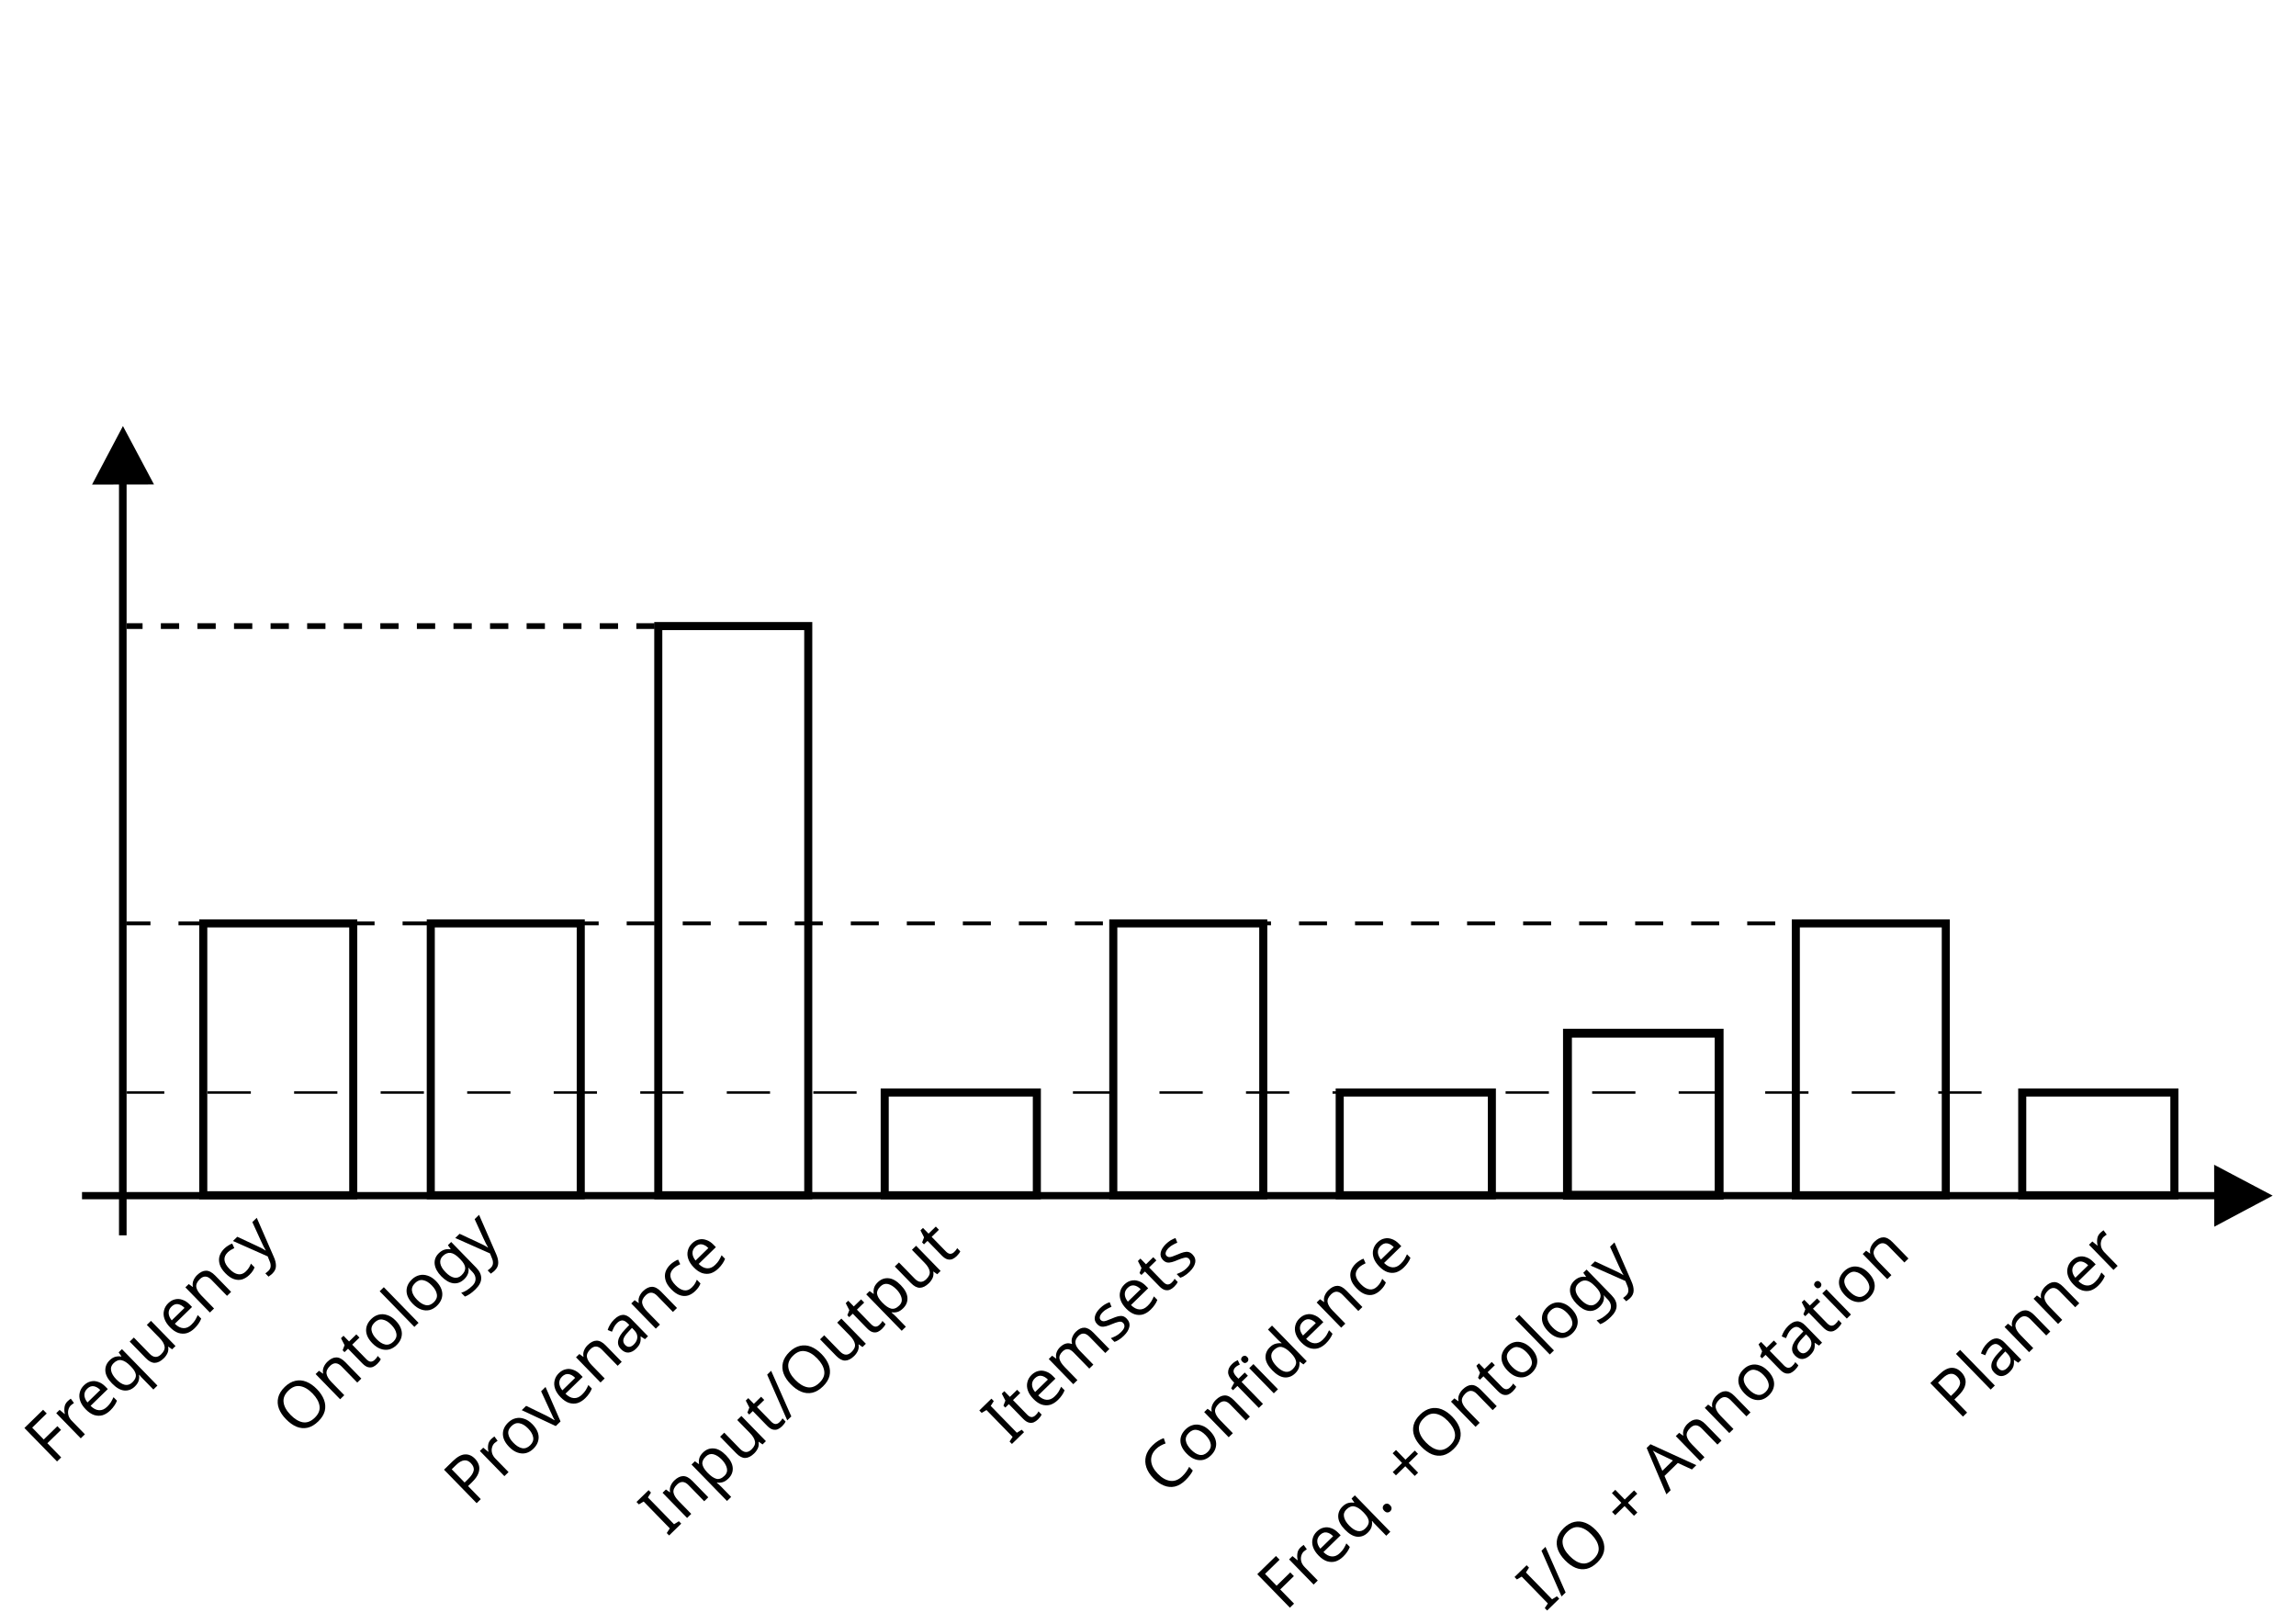
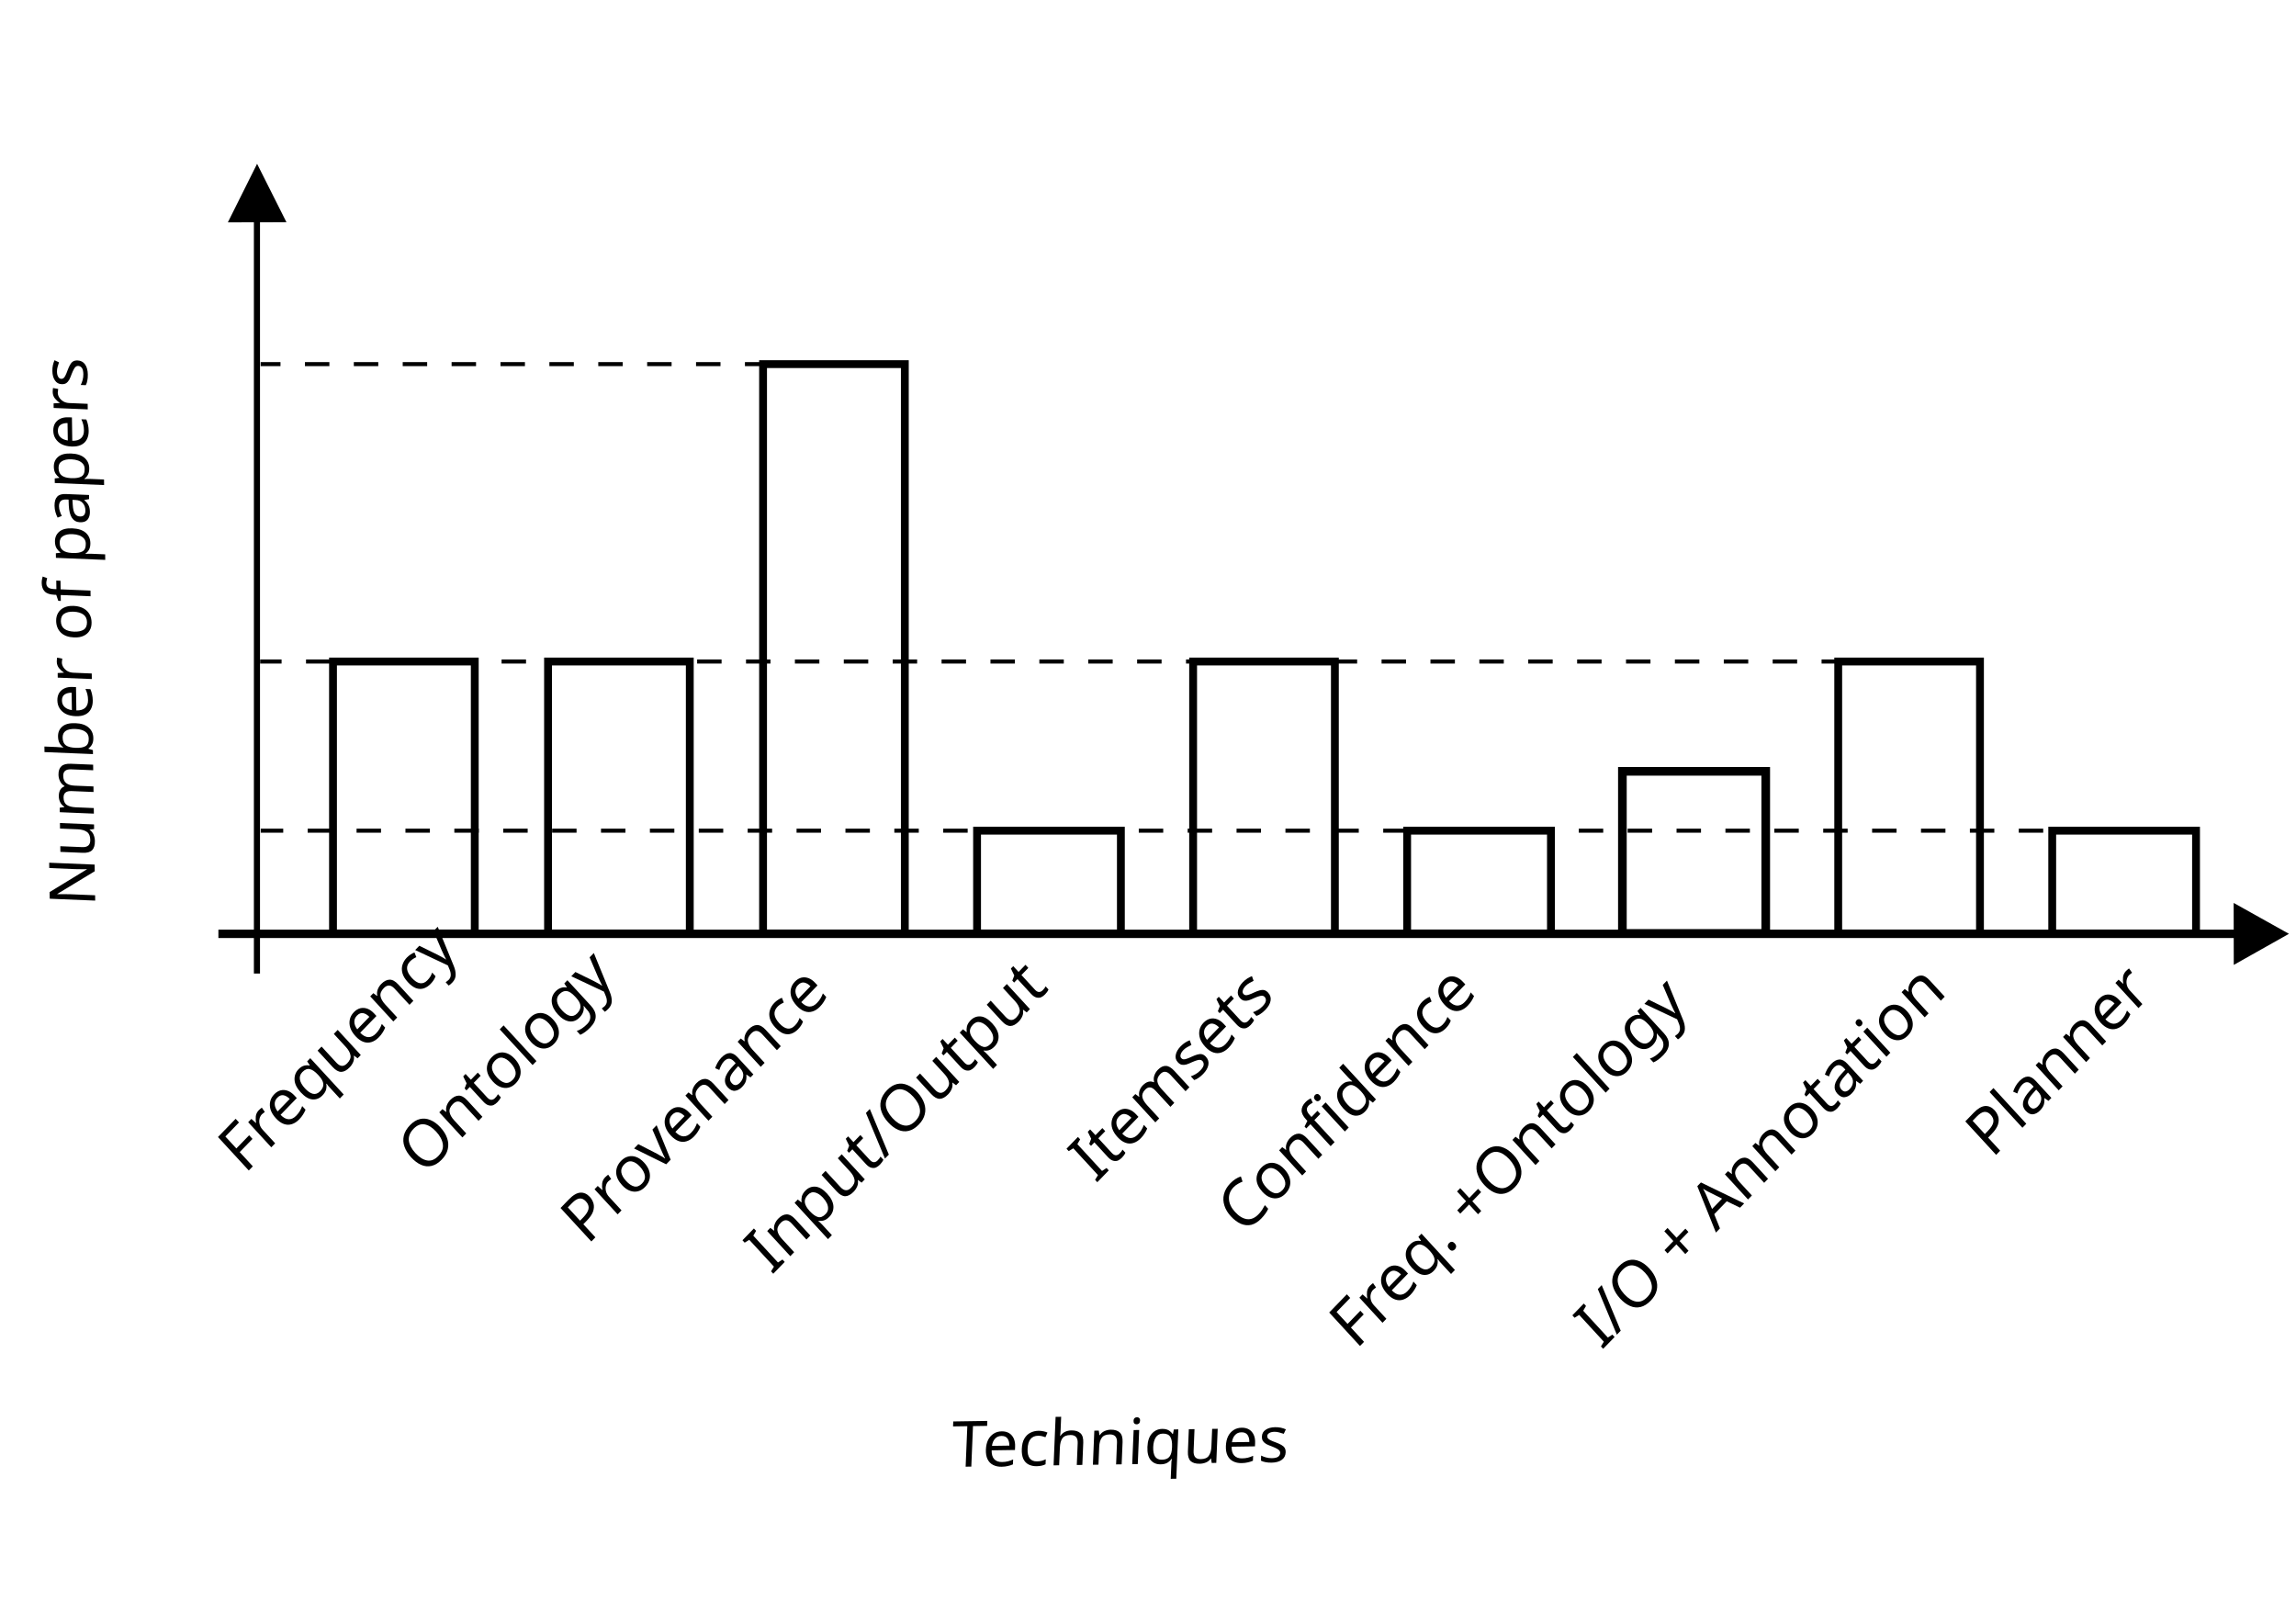
<svg xmlns="http://www.w3.org/2000/svg" id="svg8" version="1.1" viewBox="0 0 297 210" height="210mm" width="297mm">
  <defs id="defs2" />
-   <g transform="translate(0,-87)" id="layer1">
-     <path transform="matrix(1.047905,0,0,0.7416005,-8.353285,42.18188)" id="path10" d="m 18.095,268.953 c 73.435,0 146.87,0 191.353,0 44.483,0 60.014,0 75.546,0" style="fill:none;stroke:#000000;stroke-width:1.265;stroke-linecap:butt;stroke-linejoin:miter;stroke-miterlimit:4;stroke-dasharray:none;stroke-opacity:1" />
-     <path transform="matrix(0.7775656,0,0,0.5303414,-3.461553,97.65666)" id="path14" d="m 24.88,281.167 c 0,-61.07 0,-122.14 0,-183.21" style="fill:none;stroke:#000000;stroke-width:1.265;stroke-linecap:butt;stroke-linejoin:miter;stroke-miterlimit:4;stroke-dasharray:none;stroke-opacity:1" />
-     <rect y="167.971" x="85.152" height="73.616" width="19.4" id="rect4526" style="fill:none;fill-opacity:1;stroke:#000000;stroke-width:1.042;stroke-miterlimit:4;stroke-dasharray:none;stroke-opacity:1" />
-     <rect y="206.425" x="26.294" height="35.161" width="19.4" id="rect4526-3" style="fill:none;fill-opacity:1;stroke:#000000;stroke-width:1.042;stroke-miterlimit:4;stroke-dasharray:none;stroke-opacity:1" />
-     <rect y="206.425" x="232.298" height="35.161" width="19.4" id="rect4526-3-6" style="fill:none;fill-opacity:1;stroke:#000000;stroke-width:1.042;stroke-miterlimit:4;stroke-dasharray:none;stroke-opacity:1" />
-     <rect y="206.425" x="55.723" height="35.161" width="19.4" id="rect4526-3-7" style="fill:none;fill-opacity:1;stroke:#000000;stroke-width:1.042;stroke-miterlimit:4;stroke-dasharray:none;stroke-opacity:1" />
-     <rect y="206.425" x="144.01" height="35.161" width="19.4" id="rect4526-3-5" style="fill:none;fill-opacity:1;stroke:#000000;stroke-width:1.042;stroke-miterlimit:4;stroke-dasharray:none;stroke-opacity:1" />
-     <rect y="228.299" x="114.441" height="13.288" width="19.681" id="rect4526-3-5-3" style="fill:none;fill-opacity:1;stroke:#000000;stroke-width:1.042;stroke-miterlimit:4;stroke-dasharray:none;stroke-opacity:1" />
-     <rect y="228.299" x="261.587" height="13.288" width="19.681" id="rect4526-3-5-3-5" style="fill:none;fill-opacity:1;stroke:#000000;stroke-width:1.042;stroke-miterlimit:4;stroke-dasharray:none;stroke-opacity:1" />
-     <rect y="228.299" x="173.299" height="13.288" width="19.681" id="rect4526-3-5-3-6" style="fill:none;fill-opacity:1;stroke:#000000;stroke-width:1.042;stroke-miterlimit:4;stroke-dasharray:none;stroke-opacity:1" />
-     <rect y="220.626" x="202.76" height="20.961" width="19.618" id="rect4526-3-5-2" style="fill:none;fill-opacity:1;stroke:#000000;stroke-width:1.148;stroke-miterlimit:4;stroke-dasharray:none;stroke-opacity:1" />
-     <path transform="matrix(0.6959825,-0.01404504,0.01289502,0.7580524,-24.39369,73.67632)" d="m 60.618,100.671 -4.568,-0.077 -4.568,-0.077 2.351,-3.918 2.351,-3.918 2.217,3.994 z" id="path4621" style="fill:#000000;fill-opacity:1;stroke:#000000;stroke-width:1.372;stroke-miterlimit:4;stroke-dasharray:none;stroke-opacity:1" />
-     <path transform="matrix(0.01404504,0.6959825,-0.7580524,0.01289502,362.4073,201.3403)" d="m 60.618,100.671 -4.568,-0.077 -4.568,-0.077 2.351,-3.918 2.351,-3.918 2.217,3.994 z" id="path4621-9" style="fill:#000000;fill-opacity:1;stroke:#000000;stroke-width:1.372;stroke-miterlimit:4;stroke-dasharray:none;stroke-opacity:1" />
-     <path transform="matrix(1.241406,0,0,1,-16.31938,0)" id="path4638" d="m 26.294,206.425 c 63.238,0 126.476,0 189.713,0" style="fill:none;stroke:#000000;stroke-width:0.486;stroke-linecap:butt;stroke-linejoin:miter;stroke-opacity:1;stroke-miterlimit:4;stroke-dasharray:2.919,2.919;stroke-dashoffset:0.389" />
-     <path transform="matrix(2.962911,0,0,1,-322.6753,0)" id="path4642" d="m 114.441,228.299 c 28.653,0 57.306,0 85.959,0" style="fill:none;stroke:#000000;stroke-width:0.315;stroke-linecap:butt;stroke-linejoin:miter;stroke-opacity:1;stroke-miterlimit:4;stroke-dasharray:1.889,1.889;stroke-dashoffset:0.252" />
-     <path transform="matrix(0.5291088,0,0,1,-28.66296,0)" id="path4646" d="m 85.152,167.971 c 55.079,0 110.157,0 165.235,0" style="fill:none;stroke:#000000;stroke-width:0.745;stroke-linecap:butt;stroke-linejoin:miter;stroke-opacity:1;stroke-miterlimit:4;stroke-dasharray:4.471,4.471;stroke-dashoffset:0.596" />
-     <flowRoot transform="matrix(0.2645833,0,0,0.2645833,0,87)" style="font-style:normal;font-weight:normal;font-size:16px;line-height:1.25;font-family:sans-serif;letter-spacing:0px;word-spacing:0px;fill:#000000;fill-opacity:1;stroke:none" id="flowRoot4650" xml:space="preserve">
-       <flowRegion id="flowRegion4652">
-         <rect y="519.868" x="19.344" height="36.874" width="32.038" id="rect4654" />
-       </flowRegion>
-       <flowPara style="font-size:32px" id="flowPara4656">3111</flowPara>
-     </flowRoot>
-     <flowRoot style="font-style:normal;font-weight:normal;font-size:16px;line-height:1.25;font-family:sans-serif;letter-spacing:0px;word-spacing:0px;fill:#000000;fill-opacity:1;stroke:none" id="flowRoot4650-1" xml:space="preserve" transform="matrix(0.2645833,0,0,0.2645833,0.3619157,64.19802)">
-       <flowRegion id="flowRegion4652-2">
-         <rect y="519.868" x="19.344" height="36.874" width="32.038" id="rect4654-7" />
-       </flowRegion>
-       <flowPara style="font-size:32px" id="flowPara4656-0">3</flowPara>
-     </flowRoot>
-     <flowRoot style="font-style:normal;font-weight:normal;font-size:16px;line-height:1.25;font-family:sans-serif;letter-spacing:0px;word-spacing:0px;fill:#000000;fill-opacity:1;stroke:none" id="flowRoot4650-1-9" xml:space="preserve" transform="matrix(0.2645833,0,0,0.2645833,0.07666184,86.58921)">
-       <flowRegion id="flowRegion4652-2-3">
-         <rect y="519.868" x="19.344" height="36.874" width="32.038" id="rect4654-7-6" />
-       </flowRegion>
-       <flowPara style="font-size:32px" id="flowPara4656-0-0">1</flowPara>
-     </flowRoot>
-     <flowRoot style="font-style:normal;font-weight:normal;font-size:16px;line-height:1.25;font-family:sans-serif;letter-spacing:0px;word-spacing:0px;fill:#000000;fill-opacity:1;stroke:none" id="flowRoot4650-1-6" xml:space="preserve" transform="matrix(0.2645833,0,0,0.2645833,0.3123064,25.97307)">
-       <flowRegion id="flowRegion4652-2-2">
-         <rect y="519.868" x="19.344" height="36.874" width="32.038" id="rect4654-7-61" />
-       </flowRegion>
-       <flowPara style="font-size:32px" id="flowPara4656-0-8">7</flowPara>
-     </flowRoot>
-     <text transform="rotate(-44.24741)" id="text4732" y="202.869" x="-188.136" style="font-style:normal;font-weight:normal;font-size:4.233px;line-height:1.25;font-family:sans-serif;letter-spacing:0px;word-spacing:0px;fill:#000000;fill-opacity:1;stroke:none;stroke-width:0.265" xml:space="preserve">
-       <tspan style="font-size:8.467px;stroke-width:0.265" y="202.869" x="-188.136" id="tspan4730">Frequency</tspan>
-     </text>
-     <text transform="rotate(-44.24741)" id="text4732-7" y="222.657" x="-162.792" style="font-style:normal;font-weight:normal;font-size:4.233px;line-height:1.25;font-family:sans-serif;letter-spacing:0px;word-spacing:0px;fill:#000000;fill-opacity:1;stroke:none;stroke-width:0.265" xml:space="preserve">
-       <tspan style="font-size:8.467px;stroke-width:0.265" y="222.657" x="-162.792" id="tspan4730-9">Ontology</tspan>
-     </text>
-     <text transform="rotate(-44.24741)" id="text4732-7-2" y="244.605" x="-153.019" style="font-style:normal;font-weight:normal;font-size:4.233px;line-height:1.25;font-family:sans-serif;letter-spacing:0px;word-spacing:0px;fill:#000000;fill-opacity:1;stroke:none;stroke-width:0.265" xml:space="preserve">
-       <tspan style="font-size:8.467px;stroke-width:0.265" y="244.605" x="-153.019" id="tspan4730-9-0">Provenance</tspan>
-     </text>
-     <text transform="rotate(-44.24741)" id="text4732-7-2-2" y="264.97" x="-137.614" style="font-style:normal;font-weight:normal;font-size:4.233px;line-height:1.25;font-family:sans-serif;letter-spacing:0px;word-spacing:0px;fill:#000000;fill-opacity:1;stroke:none;stroke-width:0.265" xml:space="preserve">
-       <tspan style="font-size:8.467px;stroke-width:0.265" y="264.97" x="-137.614" id="tspan4730-9-0-3">Input/Output</tspan>
-     </text>
-     <text transform="rotate(-44.24741)" id="text4732-7-2-2-7" y="287.435" x="-97.588" style="font-style:normal;font-weight:normal;font-size:4.233px;line-height:1.25;font-family:sans-serif;letter-spacing:0px;word-spacing:0px;fill:#000000;fill-opacity:1;stroke:none;stroke-width:0.265" xml:space="preserve">
-       <tspan style="font-size:8.467px;stroke-width:0.265" y="287.435" x="-97.588" id="tspan4730-9-0-3-5">Itemsets</tspan>
-     </text>
-     <text transform="rotate(-44.24741)" id="text4732-7-2-2-7-9" y="306.378" x="-87.748" style="font-style:normal;font-weight:normal;font-size:4.233px;line-height:1.25;font-family:sans-serif;letter-spacing:0px;word-spacing:0px;fill:#000000;fill-opacity:1;stroke:none;stroke-width:0.265" xml:space="preserve">
-       <tspan style="font-size:8.467px;stroke-width:0.265" y="306.378" x="-87.748" id="tspan4730-9-0-3-5-2">Confidence</tspan>
-     </text>
-     <text transform="rotate(-44.24741)" id="text4732-7-2-2-7-9-2" y="327.691" x="-87.092" style="font-style:normal;font-weight:normal;font-size:4.233px;line-height:1.25;font-family:sans-serif;letter-spacing:0px;word-spacing:0px;fill:#000000;fill-opacity:1;stroke:none;stroke-width:0.265" xml:space="preserve">
-       <tspan id="tspan4878" style="font-size:8.467px;stroke-width:0.265" y="327.691" x="-87.092">Freq. +Ontology</tspan>
-     </text>
-     <text transform="rotate(-44.24741)" id="text4732-7-2-2-7-9-2-9" y="351.173" x="-63.026" style="font-style:normal;font-weight:normal;font-size:4.233px;line-height:1.25;font-family:sans-serif;letter-spacing:0px;word-spacing:0px;fill:#000000;fill-opacity:1;stroke:none;stroke-width:0.265" xml:space="preserve">
-       <tspan id="tspan4884" style="font-size:8.467px;stroke-width:0.265" y="351.173" x="-63.026">I/O + Annotation</tspan>
-     </text>
-     <text transform="rotate(-44.24741)" id="text4732-7-2-2-7-9-2-9-3" y="370.737" x="-7.484" style="font-style:normal;font-weight:normal;font-size:4.233px;line-height:1.25;font-family:sans-serif;letter-spacing:0px;word-spacing:0px;fill:#000000;fill-opacity:1;stroke:none;stroke-width:0.265" xml:space="preserve">
-       <tspan style="font-size:8.467px;stroke-width:0.265" y="370.737" x="-7.484" id="tspan4730-9-0-3-5-2-8-7-6">Planner</tspan>
-     </text>
-   </g>
+   <path style="fill:none;stroke:#000000;stroke-width:1.084;stroke-linecap:butt;stroke-linejoin:miter;stroke-miterlimit:4;stroke-dasharray:none;stroke-opacity:1" d="m 28.251,120.775 c 72.733,0 145.466,0 189.524,0 44.058,0 59.441,0 74.824,0" id="path10" />
+   <path style="fill:none;stroke:#000000;stroke-width:0.79;stroke-linecap:butt;stroke-linejoin:miter;stroke-miterlimit:4;stroke-dasharray:none;stroke-opacity:1" d="m 33.237,125.91 c 0,-32.394 0,-64.789 0,-97.183" id="path14" />
+   <rect style="fill:none;fill-opacity:1;stroke:#000000;stroke-width:1.013;stroke-miterlimit:4;stroke-dasharray:none;stroke-opacity:1" id="rect4526" width="18.337" height="73.63" x="98.707" y="47.094" />
+   <rect style="fill:none;fill-opacity:1;stroke:#000000;stroke-width:1.013;stroke-miterlimit:4;stroke-dasharray:none;stroke-opacity:1" id="rect4526-3" width="18.337" height="35.168" x="43.076" y="85.556" />
+   <rect style="fill:none;fill-opacity:1;stroke:#000000;stroke-width:1.013;stroke-miterlimit:4;stroke-dasharray:none;stroke-opacity:1" id="rect4526-3-6" width="18.337" height="35.168" x="237.784" y="85.556" />
+   <rect style="fill:none;fill-opacity:1;stroke:#000000;stroke-width:1.013;stroke-miterlimit:4;stroke-dasharray:none;stroke-opacity:1" id="rect4526-3-7" width="18.337" height="35.168" x="70.891" y="85.556" />
+   <rect style="fill:none;fill-opacity:1;stroke:#000000;stroke-width:1.013;stroke-miterlimit:4;stroke-dasharray:none;stroke-opacity:1" id="rect4526-3-5" width="18.337" height="35.168" x="154.337" y="85.556" />
+   <rect style="fill:none;fill-opacity:1;stroke:#000000;stroke-width:1.013;stroke-miterlimit:4;stroke-dasharray:none;stroke-opacity:1" id="rect4526-3-5-3" width="18.602" height="13.29" x="126.389" y="107.434" />
+   <rect style="fill:none;fill-opacity:1;stroke:#000000;stroke-width:1.013;stroke-miterlimit:4;stroke-dasharray:none;stroke-opacity:1" id="rect4526-3-5-3-5" width="18.602" height="13.29" x="265.466" y="107.434" />
+   <rect style="fill:none;fill-opacity:1;stroke:#000000;stroke-width:1.013;stroke-miterlimit:4;stroke-dasharray:none;stroke-opacity:1" id="rect4526-3-5-3-6" width="18.602" height="13.29" x="182.02" y="107.434" />
+   <rect style="fill:none;fill-opacity:1;stroke:#000000;stroke-width:1.117;stroke-miterlimit:4;stroke-dasharray:none;stroke-opacity:1" id="rect4526-3-5-2" width="18.542" height="20.965" x="209.865" y="99.759" />
+   <path style="fill:#000000;fill-opacity:1;stroke:#000000;stroke-width:0.969;stroke-miterlimit:4;stroke-dasharray:none;stroke-opacity:1" id="path4621" d="m 36.27,28.259 -3.006,0.006 -3.006,0.006 1.499,-3.003 1.499,-3.003 1.507,2.997 z" />
+   <path style="fill:#000000;fill-opacity:1;stroke:#000000;stroke-width:0.969;stroke-miterlimit:4;stroke-dasharray:none;stroke-opacity:1" id="path4621-9" d="m 289.434,123.966 -0.006,-3.181 -0.006,-3.181 2.838,1.586 2.838,1.586 -2.833,1.595 z" />
+   <path style="fill:none;stroke:#000000;stroke-width:0.527;stroke-linecap:butt;stroke-linejoin:miter;stroke-miterlimit:4;stroke-dasharray:3.162, 3.162;stroke-dashoffset:0.389;stroke-opacity:1" d="m 33.651,85.556 c 74.199,0 148.398,0 222.597,0" id="path4638" />
+   <path style="fill:none;stroke:#000000;stroke-width:0.527;stroke-linecap:butt;stroke-linejoin:miter;stroke-miterlimit:4;stroke-dasharray:3.162, 3.162;stroke-dashoffset:0.252;stroke-opacity:1" d="m 33.727,107.434 c 80.242,0 160.483,0 240.724,0" id="path4642" />
+   <path style="fill:none;stroke:#000000;stroke-width:0.527;stroke-linecap:butt;stroke-linejoin:miter;stroke-miterlimit:4;stroke-dasharray:3.162, 3.162;stroke-dashoffset:0.596;stroke-opacity:1" d="m 33.717,47.094 c 27.545,0 55.089,0 82.633,0" id="path4646" />
+   <flowRoot xml:space="preserve" id="flowRoot4650" style="font-style:normal;font-weight:normal;font-size:4.233px;line-height:1.25;font-family:sans-serif;letter-spacing:0px;word-spacing:0px;fill:#000000;fill-opacity:1;stroke:none;stroke-width:0.265">
+     <flowRegion id="flowRegion4652" style="stroke-width:0.265">
+       <rect id="rect4654" width="8.477" height="9.756" x="5.118" y="137.549" style="stroke-width:0.07" />
+     </flowRegion>
+     <flowPara id="flowPara4656" style="font-size:8.467px;stroke-width:0.265">3111</flowPara>
+   </flowRoot>
+   <flowRoot transform="matrix(0.2500748,0,0,0.2646347,18.566,-56.69861)" xml:space="preserve" id="flowRoot4650-1" style="font-style:normal;font-weight:normal;font-size:16px;line-height:1.25;font-family:sans-serif;letter-spacing:0px;word-spacing:0px;fill:#000000;fill-opacity:1;stroke:none">
+     <flowRegion id="flowRegion4652-2">
+       <rect id="rect4654-7" width="32.038" height="36.874" x="19.344" y="519.868" />
+     </flowRegion>
+     <flowPara id="flowPara4656-0" style="font-size:32px">3</flowPara>
+   </flowRoot>
+   <flowRoot transform="matrix(0.2500748,0,0,0.2646347,18.29639,-34.30308)" xml:space="preserve" id="flowRoot4650-1-9" style="font-style:normal;font-weight:normal;font-size:16px;line-height:1.25;font-family:sans-serif;letter-spacing:0px;word-spacing:0px;fill:#000000;fill-opacity:1;stroke:none">
+     <flowRegion id="flowRegion4652-2-3">
+       <rect id="rect4654-7-6" width="32.038" height="36.874" x="19.344" y="519.868" />
+     </flowRegion>
+     <flowPara id="flowPara4656-0-0" style="font-size:32px">1</flowPara>
+   </flowRoot>
+   <flowRoot transform="matrix(0.2500748,0,0,0.2646347,18.51911,-94.93099)" xml:space="preserve" id="flowRoot4650-1-6" style="font-style:normal;font-weight:normal;font-size:16px;line-height:1.25;font-family:sans-serif;letter-spacing:0px;word-spacing:0px;fill:#000000;fill-opacity:1;stroke:none">
+     <flowRegion id="flowRegion4652-2-2">
+       <rect id="rect4654-7-61" width="32.038" height="36.874" x="19.344" y="519.868" />
+     </flowRegion>
+     <flowPara id="flowPara4656-0-8" style="font-size:32px">7</flowPara>
+   </flowRoot>
+   <text xml:space="preserve" style="font-style:normal;font-weight:normal;font-size:4.116px;line-height:1.25;font-family:sans-serif;letter-spacing:0px;word-spacing:0px;fill:#000000;fill-opacity:1;stroke:none;stroke-width:0.257" x="-116.842" y="10.547" id="text4732" transform="matrix(-0.01515638,-0.9999424,1.000686,0.04143656,0,0)">
+     <tspan id="tspan4730" x="-116.842" y="10.547" style="font-size:8.232px;stroke-width:0.257">Number of papers</tspan>
+   </text>
+   <text xml:space="preserve" style="font-style:normal;font-weight:normal;font-size:4.116px;line-height:1.25;font-family:sans-serif;letter-spacing:0px;word-spacing:0px;fill:#000000;fill-opacity:1;stroke:none;stroke-width:0.257" x="-62.84" y="145.373" id="text4732-7" transform="matrix(0.6963488,-0.7177832,0.6782916,0.7368917,0,0)">
+     <tspan id="tspan4730-9" x="-62.84" y="145.373" style="font-size:8.232px;stroke-width:0.257">Ontology</tspan>
+   </text>
+   <text xml:space="preserve" style="font-style:normal;font-weight:normal;font-size:4.116px;line-height:1.25;font-family:sans-serif;letter-spacing:0px;word-spacing:0px;fill:#000000;fill-opacity:1;stroke:none;stroke-width:0.257" x="-53.338" y="166.713" id="text4732-7-2" transform="matrix(0.6963488,-0.7177832,0.6782916,0.7368917,0,0)">
+     <tspan id="tspan4730-9-0" x="-53.338" y="166.713" style="font-size:8.232px;stroke-width:0.257">Provenance</tspan>
+   </text>
+   <text xml:space="preserve" style="font-style:normal;font-weight:normal;font-size:4.116px;line-height:1.25;font-family:sans-serif;letter-spacing:0px;word-spacing:0px;fill:#000000;fill-opacity:1;stroke:none;stroke-width:0.257" x="-38.36" y="186.513" id="text4732-7-2-2" transform="matrix(0.6963488,-0.7177832,0.6782916,0.7368917,0,0)">
+     <tspan id="tspan4730-9-0-3" x="-38.36" y="186.513" style="font-size:8.232px;stroke-width:0.257">Input/Output</tspan>
+   </text>
+   <text xml:space="preserve" style="font-style:normal;font-weight:normal;font-size:4.116px;line-height:1.25;font-family:sans-serif;letter-spacing:0px;word-spacing:0px;fill:#000000;fill-opacity:1;stroke:none;stroke-width:0.257" x="0.557" y="208.356" id="text4732-7-2-2-7" transform="matrix(0.6963488,-0.7177832,0.6782916,0.7368917,0,0)">
+     <tspan id="tspan4730-9-0-3-5" x="0.557" y="208.356" style="font-size:8.232px;stroke-width:0.257">Itemsets</tspan>
+   </text>
+   <text xml:space="preserve" style="font-style:normal;font-weight:normal;font-size:4.116px;line-height:1.25;font-family:sans-serif;letter-spacing:0px;word-spacing:0px;fill:#000000;fill-opacity:1;stroke:none;stroke-width:0.257" x="10.124" y="226.774" id="text4732-7-2-2-7-9" transform="matrix(0.6963488,-0.7177832,0.6782916,0.7368917,0,0)">
+     <tspan id="tspan4730-9-0-3-5-2" x="10.124" y="226.774" style="font-size:8.232px;stroke-width:0.257">Confidence</tspan>
+   </text>
+   <text xml:space="preserve" style="font-style:normal;font-weight:normal;font-size:4.116px;line-height:1.25;font-family:sans-serif;letter-spacing:0px;word-spacing:0px;fill:#000000;fill-opacity:1;stroke:none;stroke-width:0.257" x="10.762" y="247.497" id="text4732-7-2-2-7-9-2" transform="matrix(0.6963488,-0.7177832,0.6782916,0.7368917,0,0)">
+     <tspan x="10.762" y="247.497" style="font-size:8.232px;stroke-width:0.257" id="tspan4878">Freq. +Ontology</tspan>
+   </text>
+   <text xml:space="preserve" style="font-style:normal;font-weight:normal;font-size:4.116px;line-height:1.25;font-family:sans-serif;letter-spacing:0px;word-spacing:0px;fill:#000000;fill-opacity:1;stroke:none;stroke-width:0.257" x="34.161" y="270.328" id="text4732-7-2-2-7-9-2-9" transform="matrix(0.6963488,-0.7177832,0.6782916,0.7368917,0,0)">
+     <tspan x="34.161" y="270.328" style="font-size:8.232px;stroke-width:0.257" id="tspan4884">I/O + Annotation</tspan>
+   </text>
+   <text xml:space="preserve" style="font-style:normal;font-weight:normal;font-size:4.116px;line-height:1.25;font-family:sans-serif;letter-spacing:0px;word-spacing:0px;fill:#000000;fill-opacity:1;stroke:none;stroke-width:0.257" x="88.164" y="289.349" id="text4732-7-2-2-7-9-2-9-3" transform="matrix(0.6963488,-0.7177832,0.6782916,0.7368917,0,0)">
+     <tspan id="tspan4730-9-0-3-5-2-8-7-6" x="88.164" y="289.349" style="font-size:8.232px;stroke-width:0.257">Planner</tspan>
+   </text>
+   <text xml:space="preserve" style="font-style:normal;font-weight:normal;font-size:4.116px;line-height:1.25;font-family:sans-serif;letter-spacing:0px;word-spacing:0px;fill:#000000;fill-opacity:1;stroke:none;stroke-width:0.257" x="-79.766" y="128.515" id="text4732-3" transform="matrix(0.6963488,-0.7177832,0.6782916,0.7368917,0,0)">
+     <tspan id="tspan4730-6" x="-79.766" y="128.515" style="font-size:8.232px;stroke-width:0.257">Frequency</tspan>
+   </text>
+   <text xml:space="preserve" style="font-style:normal;font-weight:normal;font-size:4.116px;line-height:1.25;font-family:sans-serif;letter-spacing:0px;word-spacing:0px;fill:#000000;fill-opacity:1;stroke:none;stroke-width:0.257" x="130.932" y="191.573" id="text4732-75" transform="matrix(0.9999424,-0.01515638,-0.04143656,1.000686,0,0)">
+     <tspan id="tspan4730-3" x="130.932" y="191.573" style="font-size:8.232px;stroke-width:0.257">Techniques</tspan>
+   </text>
</svg>
